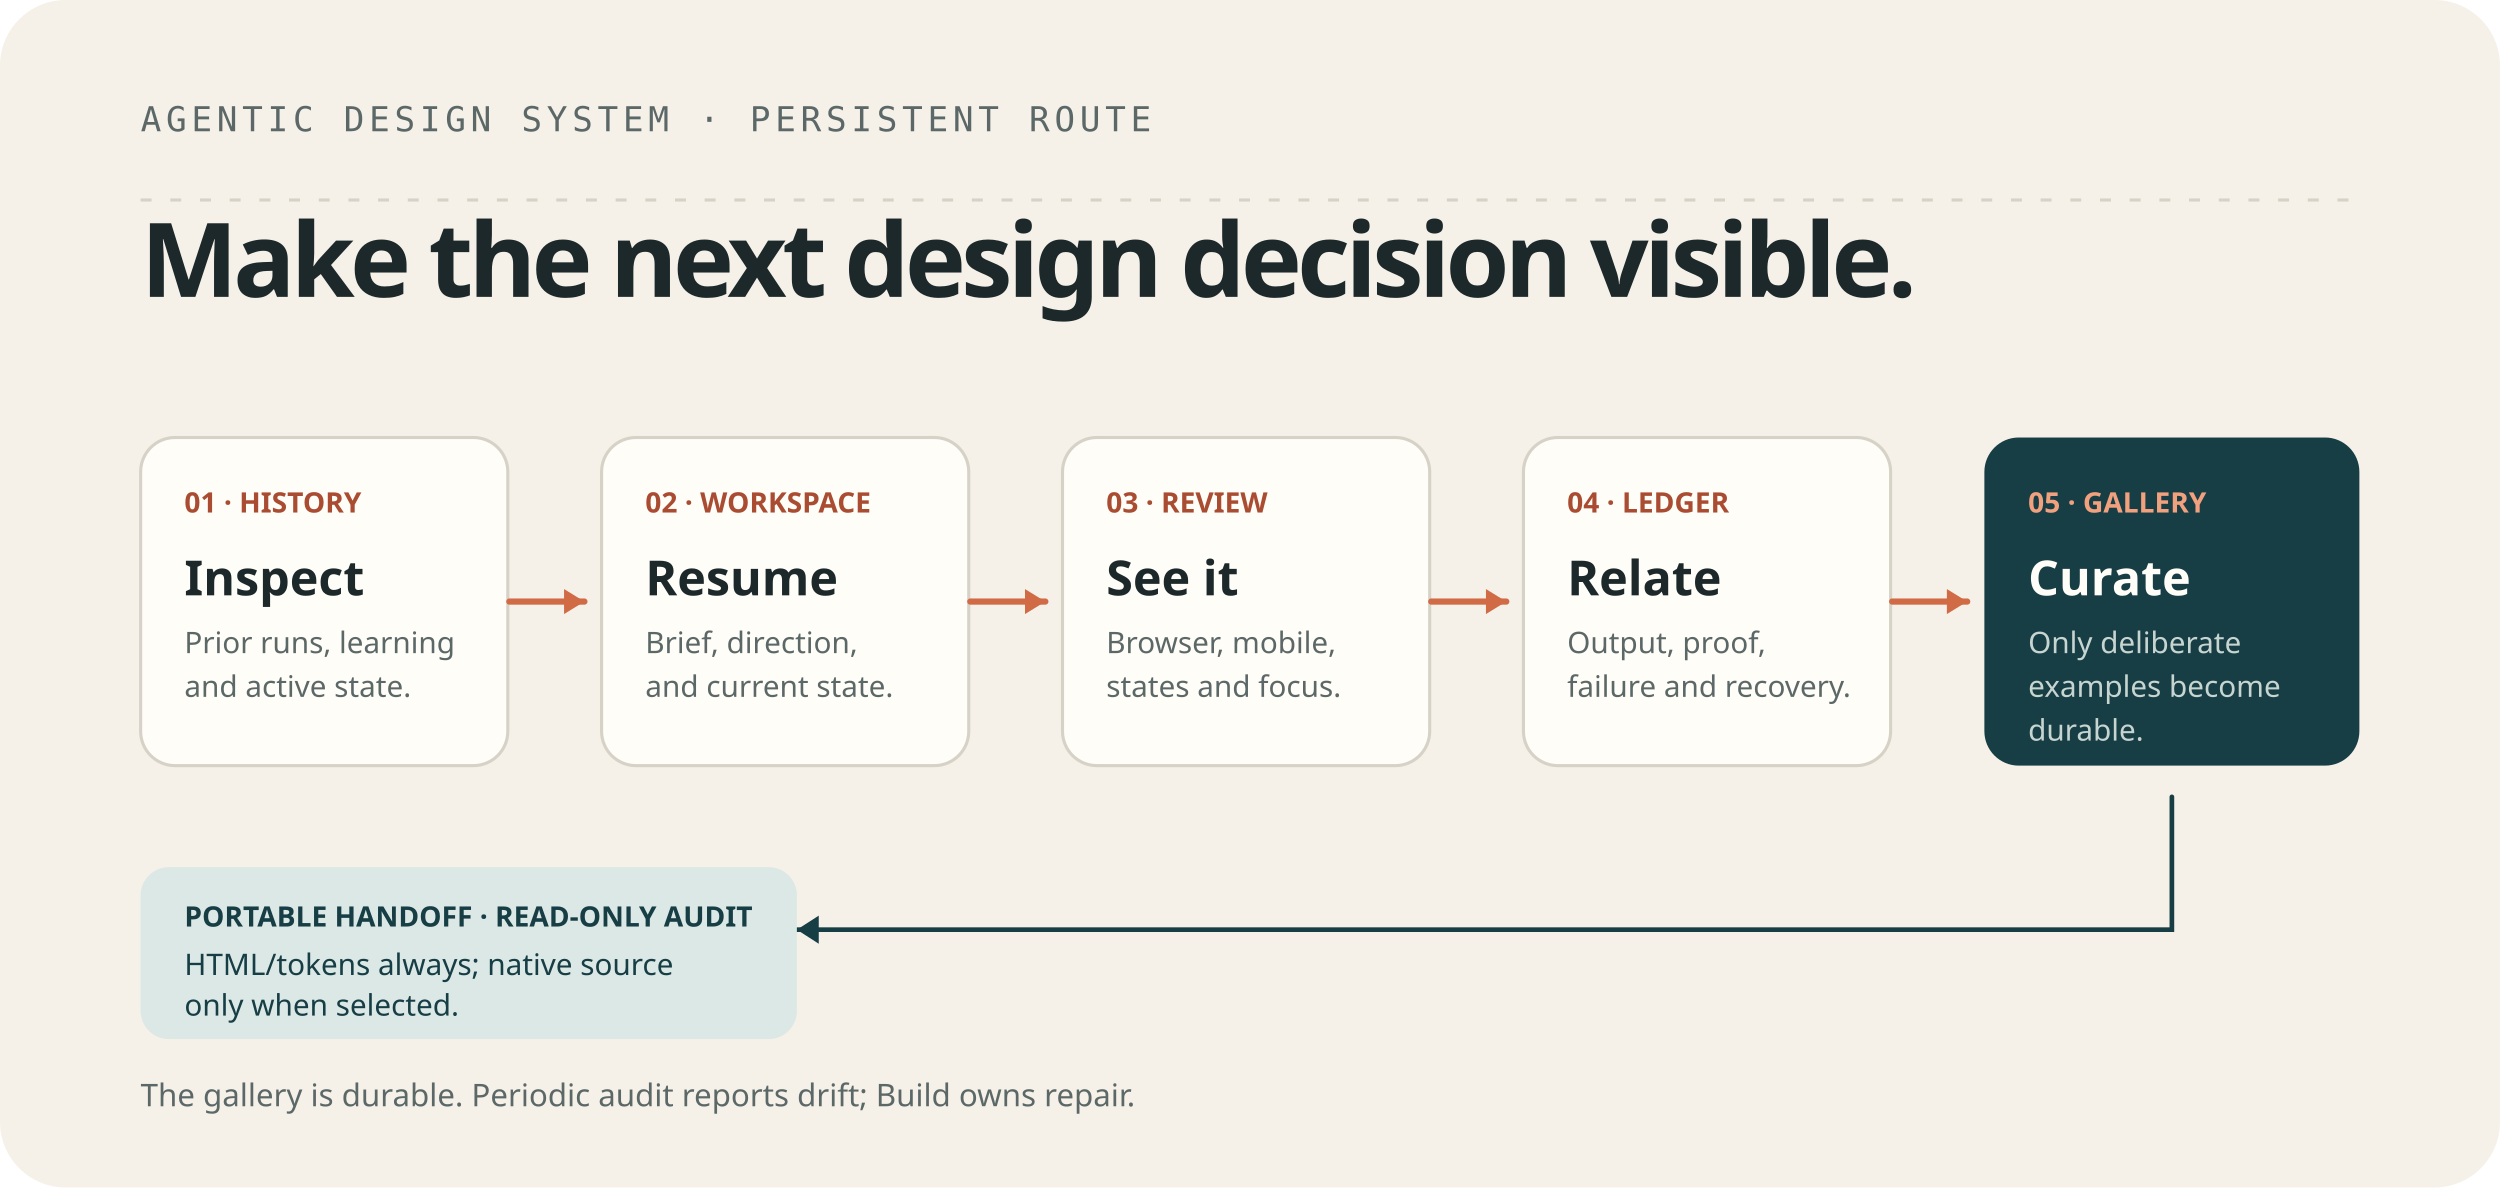
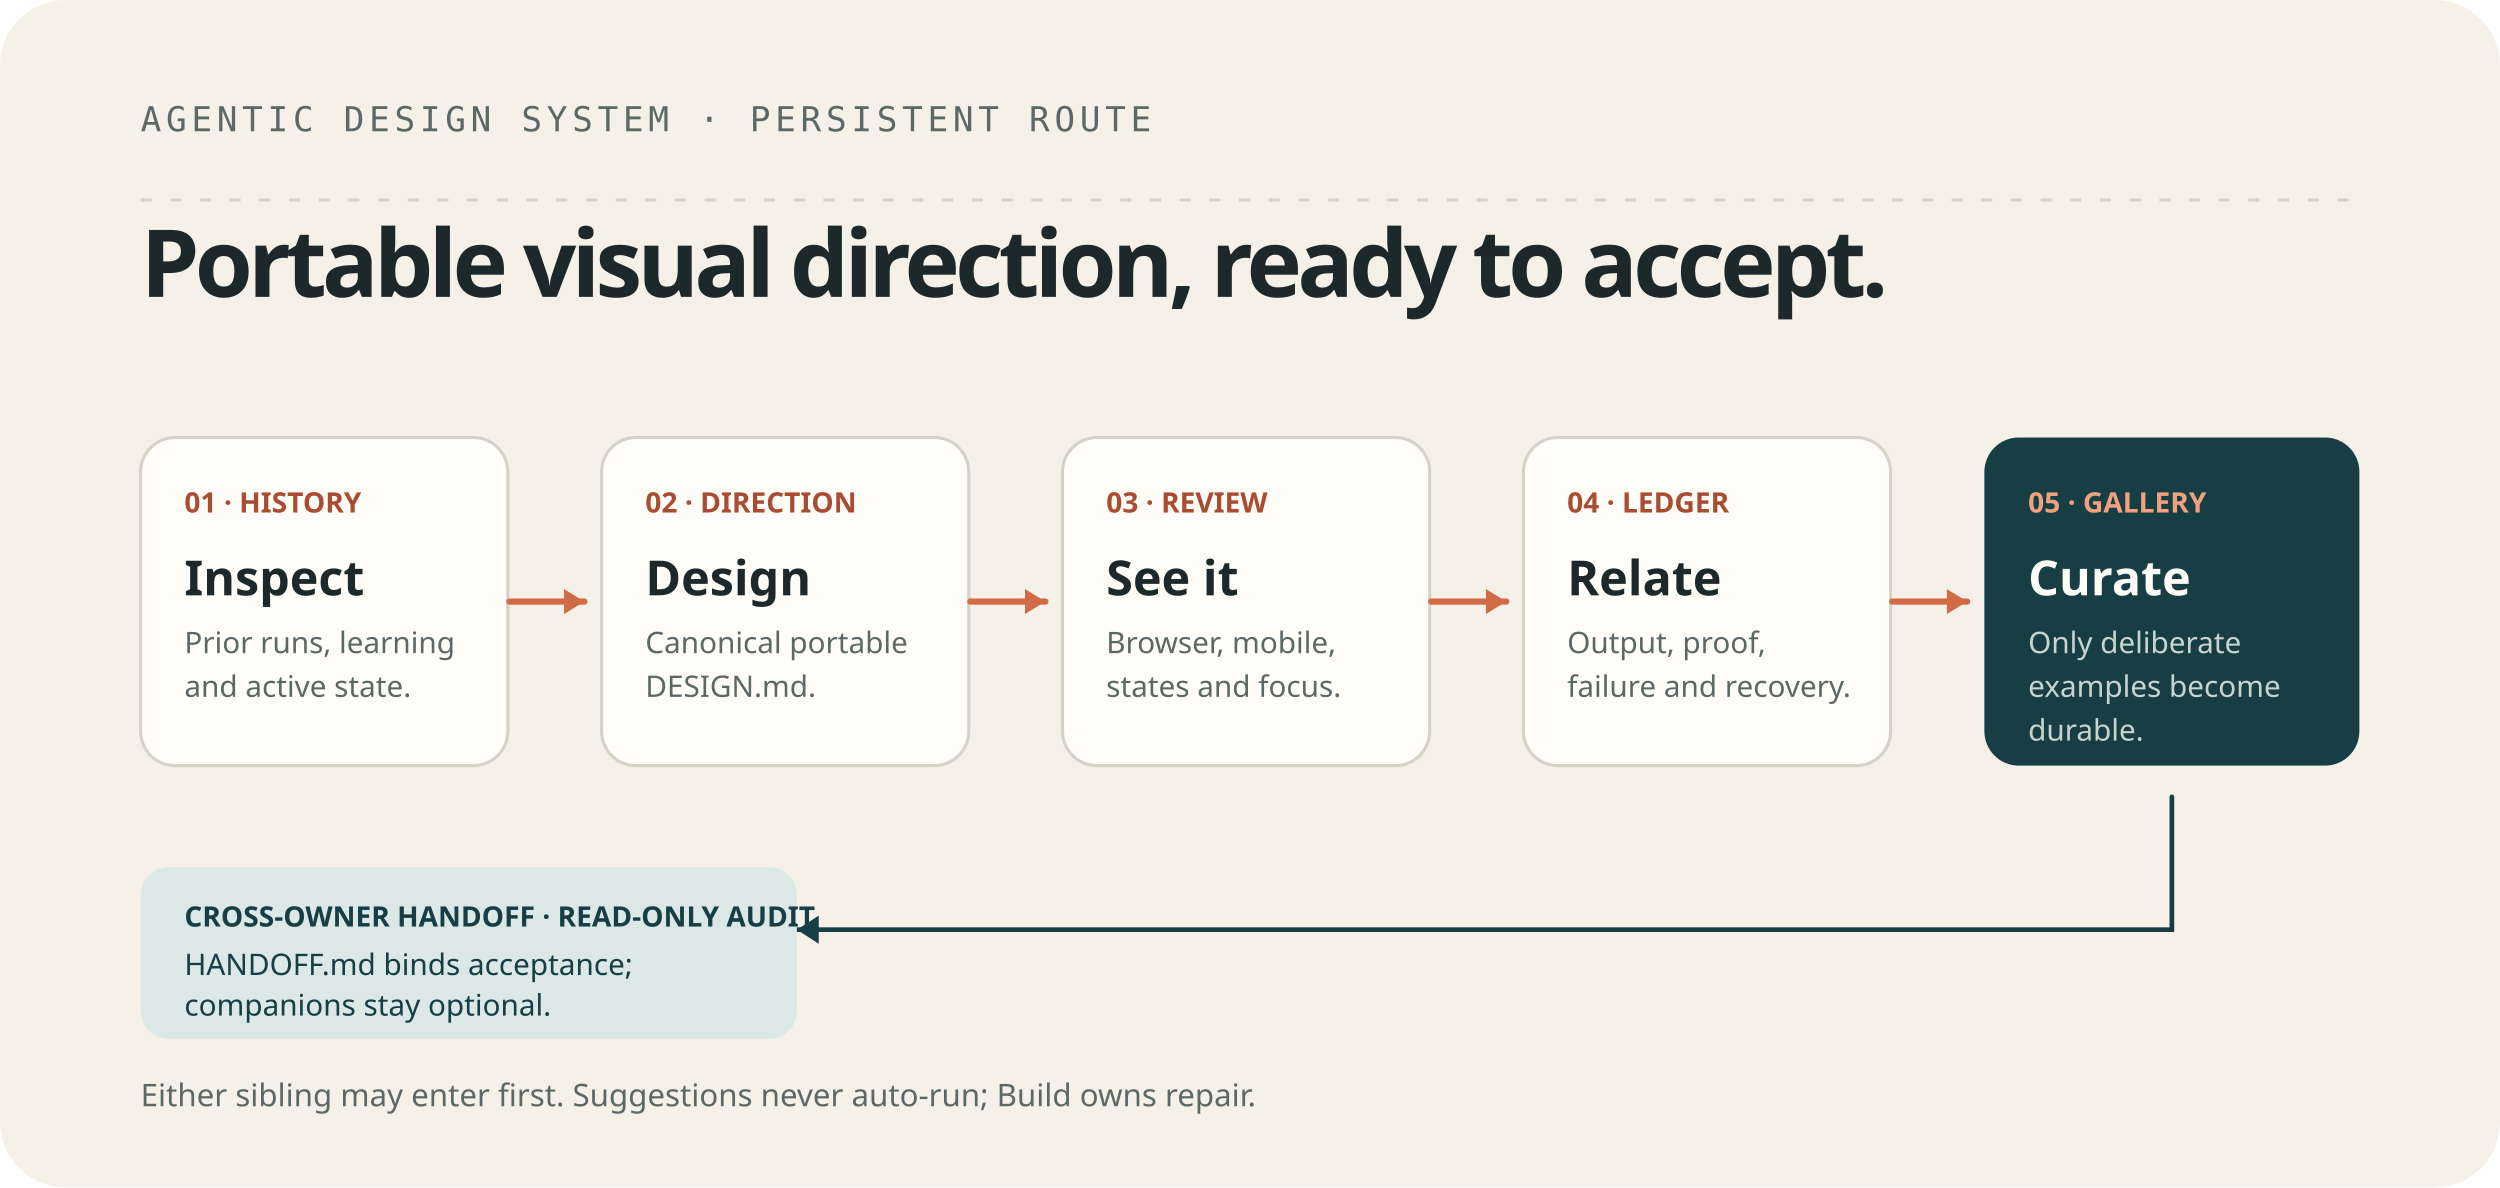
<svg xmlns="http://www.w3.org/2000/svg" width="1600" height="760" viewBox="0 0 1600 760" role="img" aria-labelledby="title desc">
  <rect width="1600" height="760" rx="42" fill="#f5f1e8" />
  <path d="M90 128H1510" stroke="#d7d2c7" stroke-width="2" stroke-dasharray="7 12" />
  <text x="90" y="84" fill="#5c6868" font-family="ui-monospace,monospace" font-size="22" letter-spacing="3">AGENTIC DESIGN SYSTEM · PERSISTENT ROUTE</text>
-   <text x="90" y="190" fill="#1d282b" font-family="ui-sans-serif,system-ui" font-size="66" font-weight="750" letter-spacing="-3">Make the next design decision visible.</text>
+   <text x="90" y="190" fill="#1d282b" font-family="ui-sans-serif,system-ui" font-size="60" font-weight="750" letter-spacing="-3">Portable visual direction, ready to accept.</text>
  <g font-family="ui-sans-serif,system-ui">
    <g transform="translate(90 280)">
      <rect width="235" height="210" rx="22" fill="#fffdf7" stroke="#d7d2c7" stroke-width="2" />
      <text x="28" y="48" fill="#a94c32" font-size="18" font-weight="700">01 · HISTORY</text>
      <text x="28" y="101" fill="#1d282b" font-size="31" font-weight="700">Inspect</text>
      <text x="28" y="138" fill="#5c6868" font-size="19">Prior runs, learning</text>
      <text x="28" y="166" fill="#5c6868" font-size="19">and active state.</text>
    </g>
    <g transform="translate(385 280)">
      <rect width="235" height="210" rx="22" fill="#fffdf7" stroke="#d7d2c7" stroke-width="2" />
-       <text x="28" y="48" fill="#a94c32" font-size="18" font-weight="700">02 · WORKSPACE</text>
-       <text x="28" y="101" fill="#1d282b" font-size="31" font-weight="700">Resume</text>
-       <text x="28" y="138" fill="#5c6868" font-size="19">Brief, direction,</text>
-       <text x="28" y="166" fill="#5c6868" font-size="19">and current state.</text>
+       <text x="28" y="48" fill="#a94c32" font-size="18" font-weight="700">02 · DIRECTION</text>
+       <text x="28" y="101" fill="#1d282b" font-size="31" font-weight="700">Design</text>
+       <text x="28" y="138" fill="#5c6868" font-size="19">Canonical portable</text>
+       <text x="28" y="166" fill="#5c6868" font-size="19">DESIGN.md.</text>
    </g>
    <g transform="translate(680 280)">
      <rect width="235" height="210" rx="22" fill="#fffdf7" stroke="#d7d2c7" stroke-width="2" />
      <text x="28" y="48" fill="#a94c32" font-size="18" font-weight="700">03 · REVIEW</text>
      <text x="28" y="101" fill="#1d282b" font-size="31" font-weight="700">See it</text>
      <text x="28" y="138" fill="#5c6868" font-size="19">Browser, mobile,</text>
      <text x="28" y="166" fill="#5c6868" font-size="19">states and focus.</text>
    </g>
    <g transform="translate(975 280)">
      <rect width="235" height="210" rx="22" fill="#fffdf7" stroke="#d7d2c7" stroke-width="2" />
      <text x="28" y="48" fill="#a94c32" font-size="18" font-weight="700">04 · LEDGER</text>
      <text x="28" y="101" fill="#1d282b" font-size="31" font-weight="700">Relate</text>
      <text x="28" y="138" fill="#5c6868" font-size="19">Output, proof,</text>
      <text x="28" y="166" fill="#5c6868" font-size="19">failure and recovery.</text>
    </g>
    <g transform="translate(1270 280)">
      <rect width="240" height="210" rx="22" fill="#173d45" />
      <text x="28" y="48" fill="#f1a17e" font-size="18" font-weight="700">05 · GALLERY</text>
      <text x="28" y="101" fill="#fffdf7" font-size="31" font-weight="700">Curate</text>
      <text x="28" y="138" fill="#c7d5d1" font-size="19">Only deliberate</text>
      <text x="28" y="166" fill="#c7d5d1" font-size="19">examples become</text>
      <text x="28" y="194" fill="#c7d5d1" font-size="19">durable.</text>
    </g>
  </g>
  <g fill="none" stroke="#d06b45" stroke-width="4" stroke-linecap="round">
    <path d="M326 385H374" />
    <path d="M621 385H669" />
    <path d="M916 385H964" />
    <path d="M1211 385H1259" />
  </g>
  <g fill="#d06b45">
    <path d="m374 385-13-8v16z" />
    <path d="m669 385-13-8v16z" />
    <path d="m964 385-13-8v16z" />
    <path d="m1259 385-13-8v16z" />
  </g>
  <path d="M1390 510V595H510" fill="none" stroke="#173d45" stroke-width="3" stroke-linecap="round" />
  <path d="m510 595 14-9v18z" fill="#173d45" />
  <rect x="90" y="555" width="420" height="110" rx="18" fill="#dbe8e5" />
-   <text x="118" y="593" fill="#173d45" font-family="ui-sans-serif,system-ui" font-size="18" font-weight="700">PORTABLE HANDOFF · READ-ONLY AUDIT</text>
-   <text x="118" y="624" fill="#173d45" font-family="ui-sans-serif,system-ui" font-size="19">HTML/tokens always; native source</text>
-   <text x="118" y="650" fill="#173d45" font-family="ui-sans-serif,system-ui" font-size="19">only when selected.</text>
-   <text x="90" y="708" fill="#5c6868" font-family="ui-sans-serif,system-ui" font-size="20">The gallery is durable. Periodic audit reports drift; Build owns repair.</text>
+   <text x="118" y="593" fill="#173d45" font-family="ui-sans-serif,system-ui" font-size="18" font-weight="700">CROSS-OWNER HANDOFF · READ-ONLY AUDIT</text>
+   <text x="118" y="624" fill="#173d45" font-family="ui-sans-serif,system-ui" font-size="19">HANDOFF.md binds acceptance;</text>
+   <text x="118" y="650" fill="#173d45" font-family="ui-sans-serif,system-ui" font-size="19">companions stay optional.</text>
+   <text x="90" y="708" fill="#5c6868" font-family="ui-sans-serif,system-ui" font-size="20">Either sibling may enter first. Suggestions never auto-run; Build owns repair.</text>
</svg>
